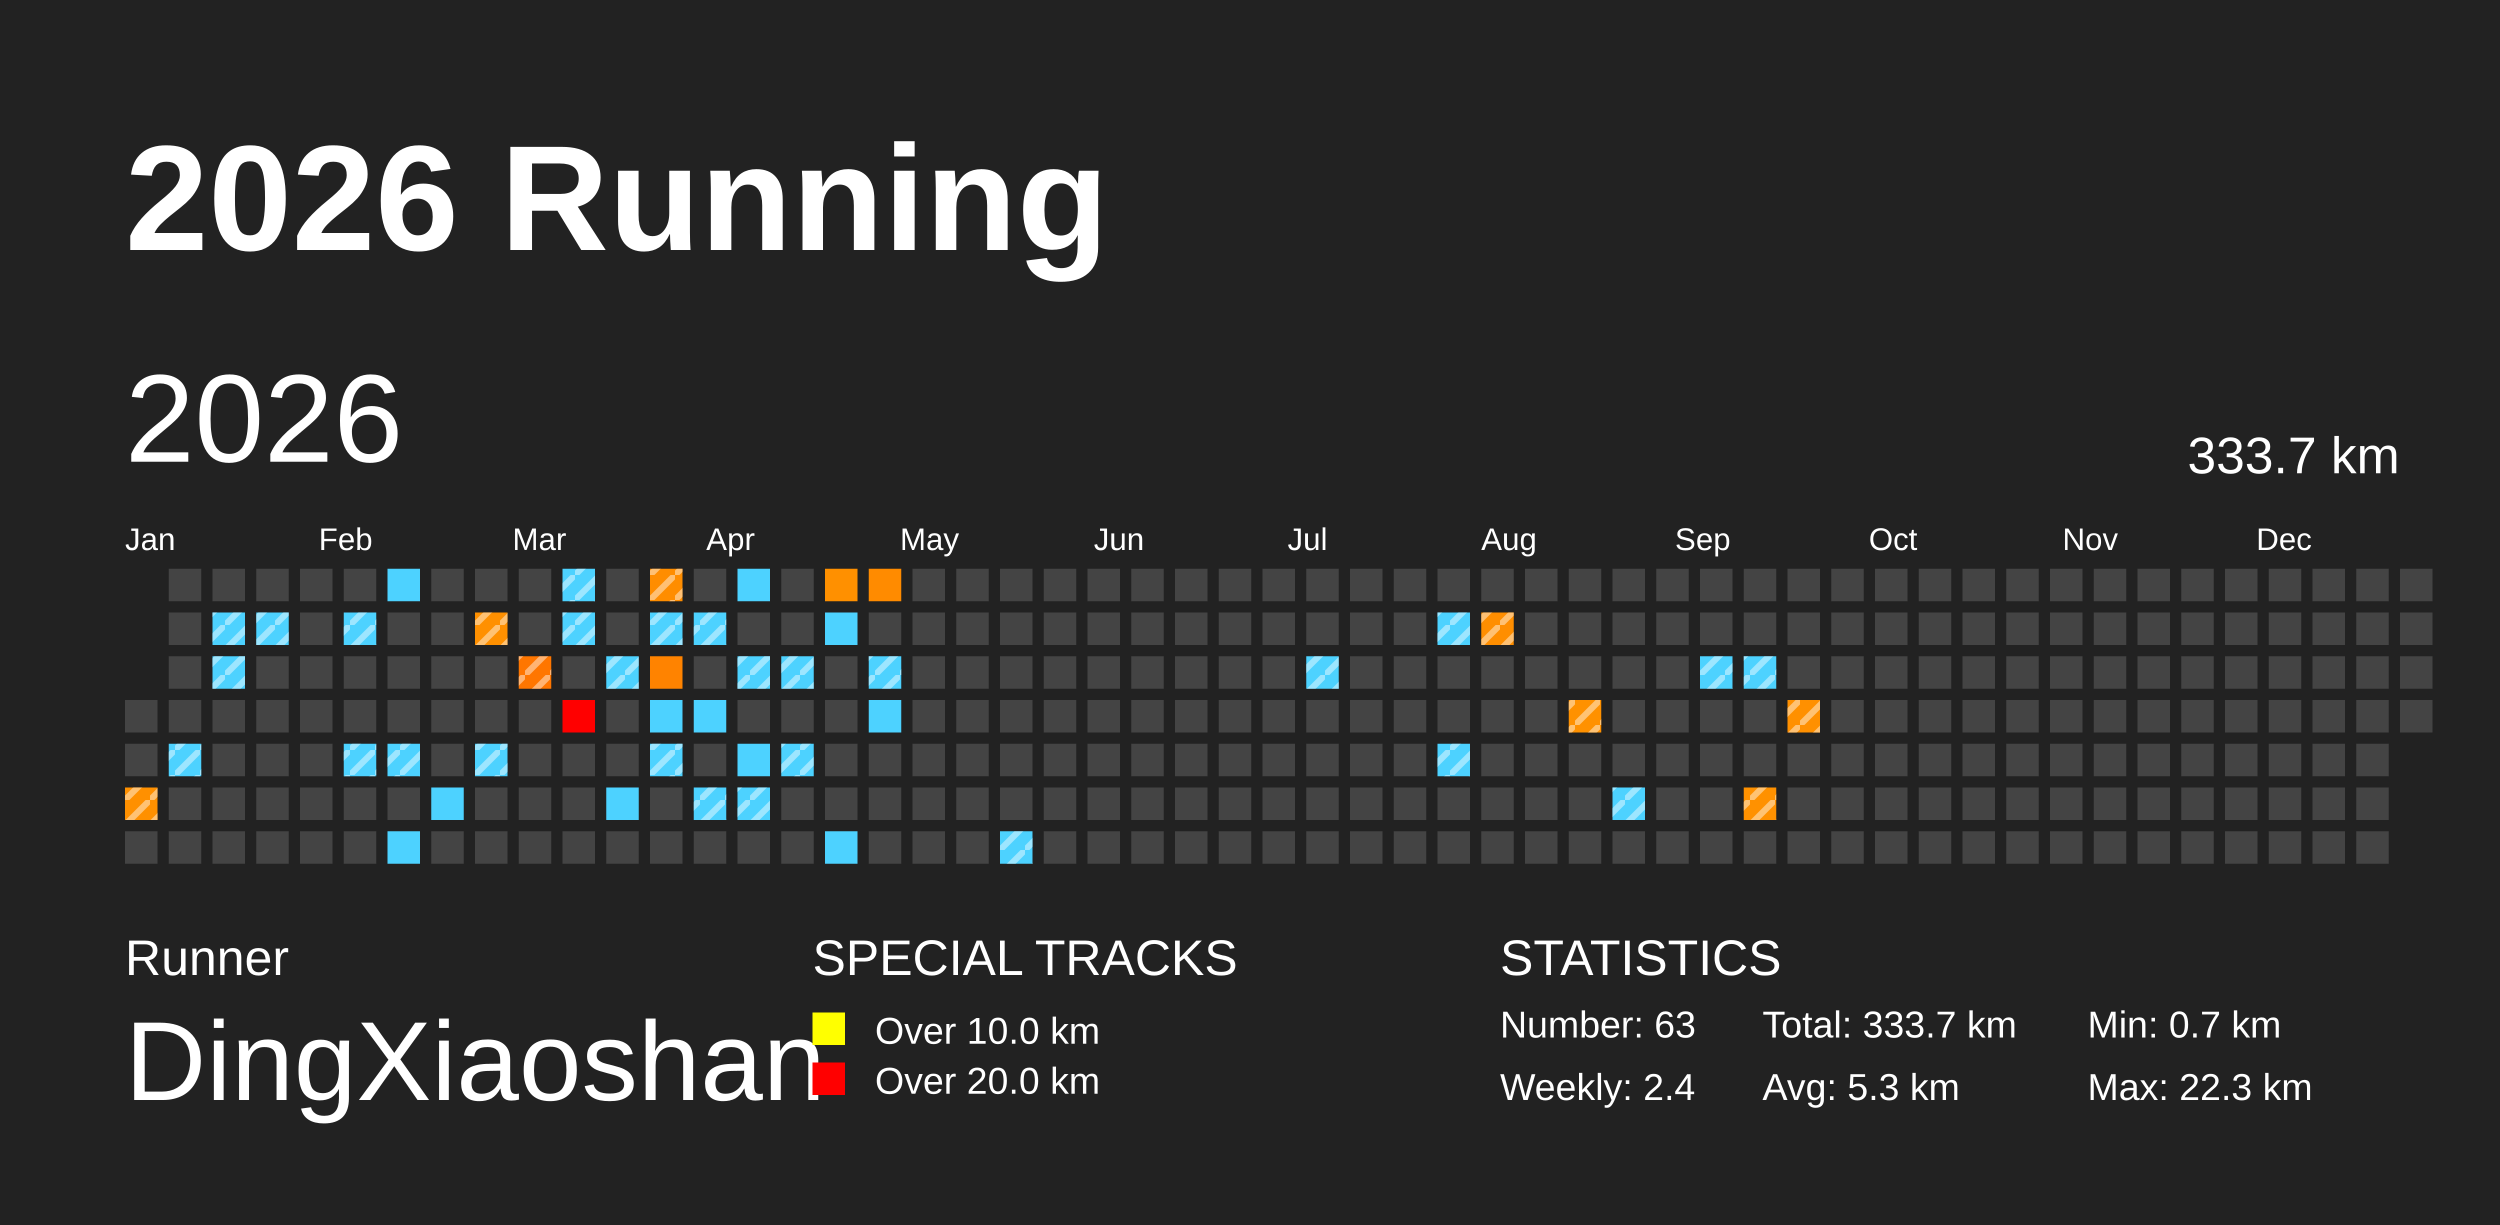
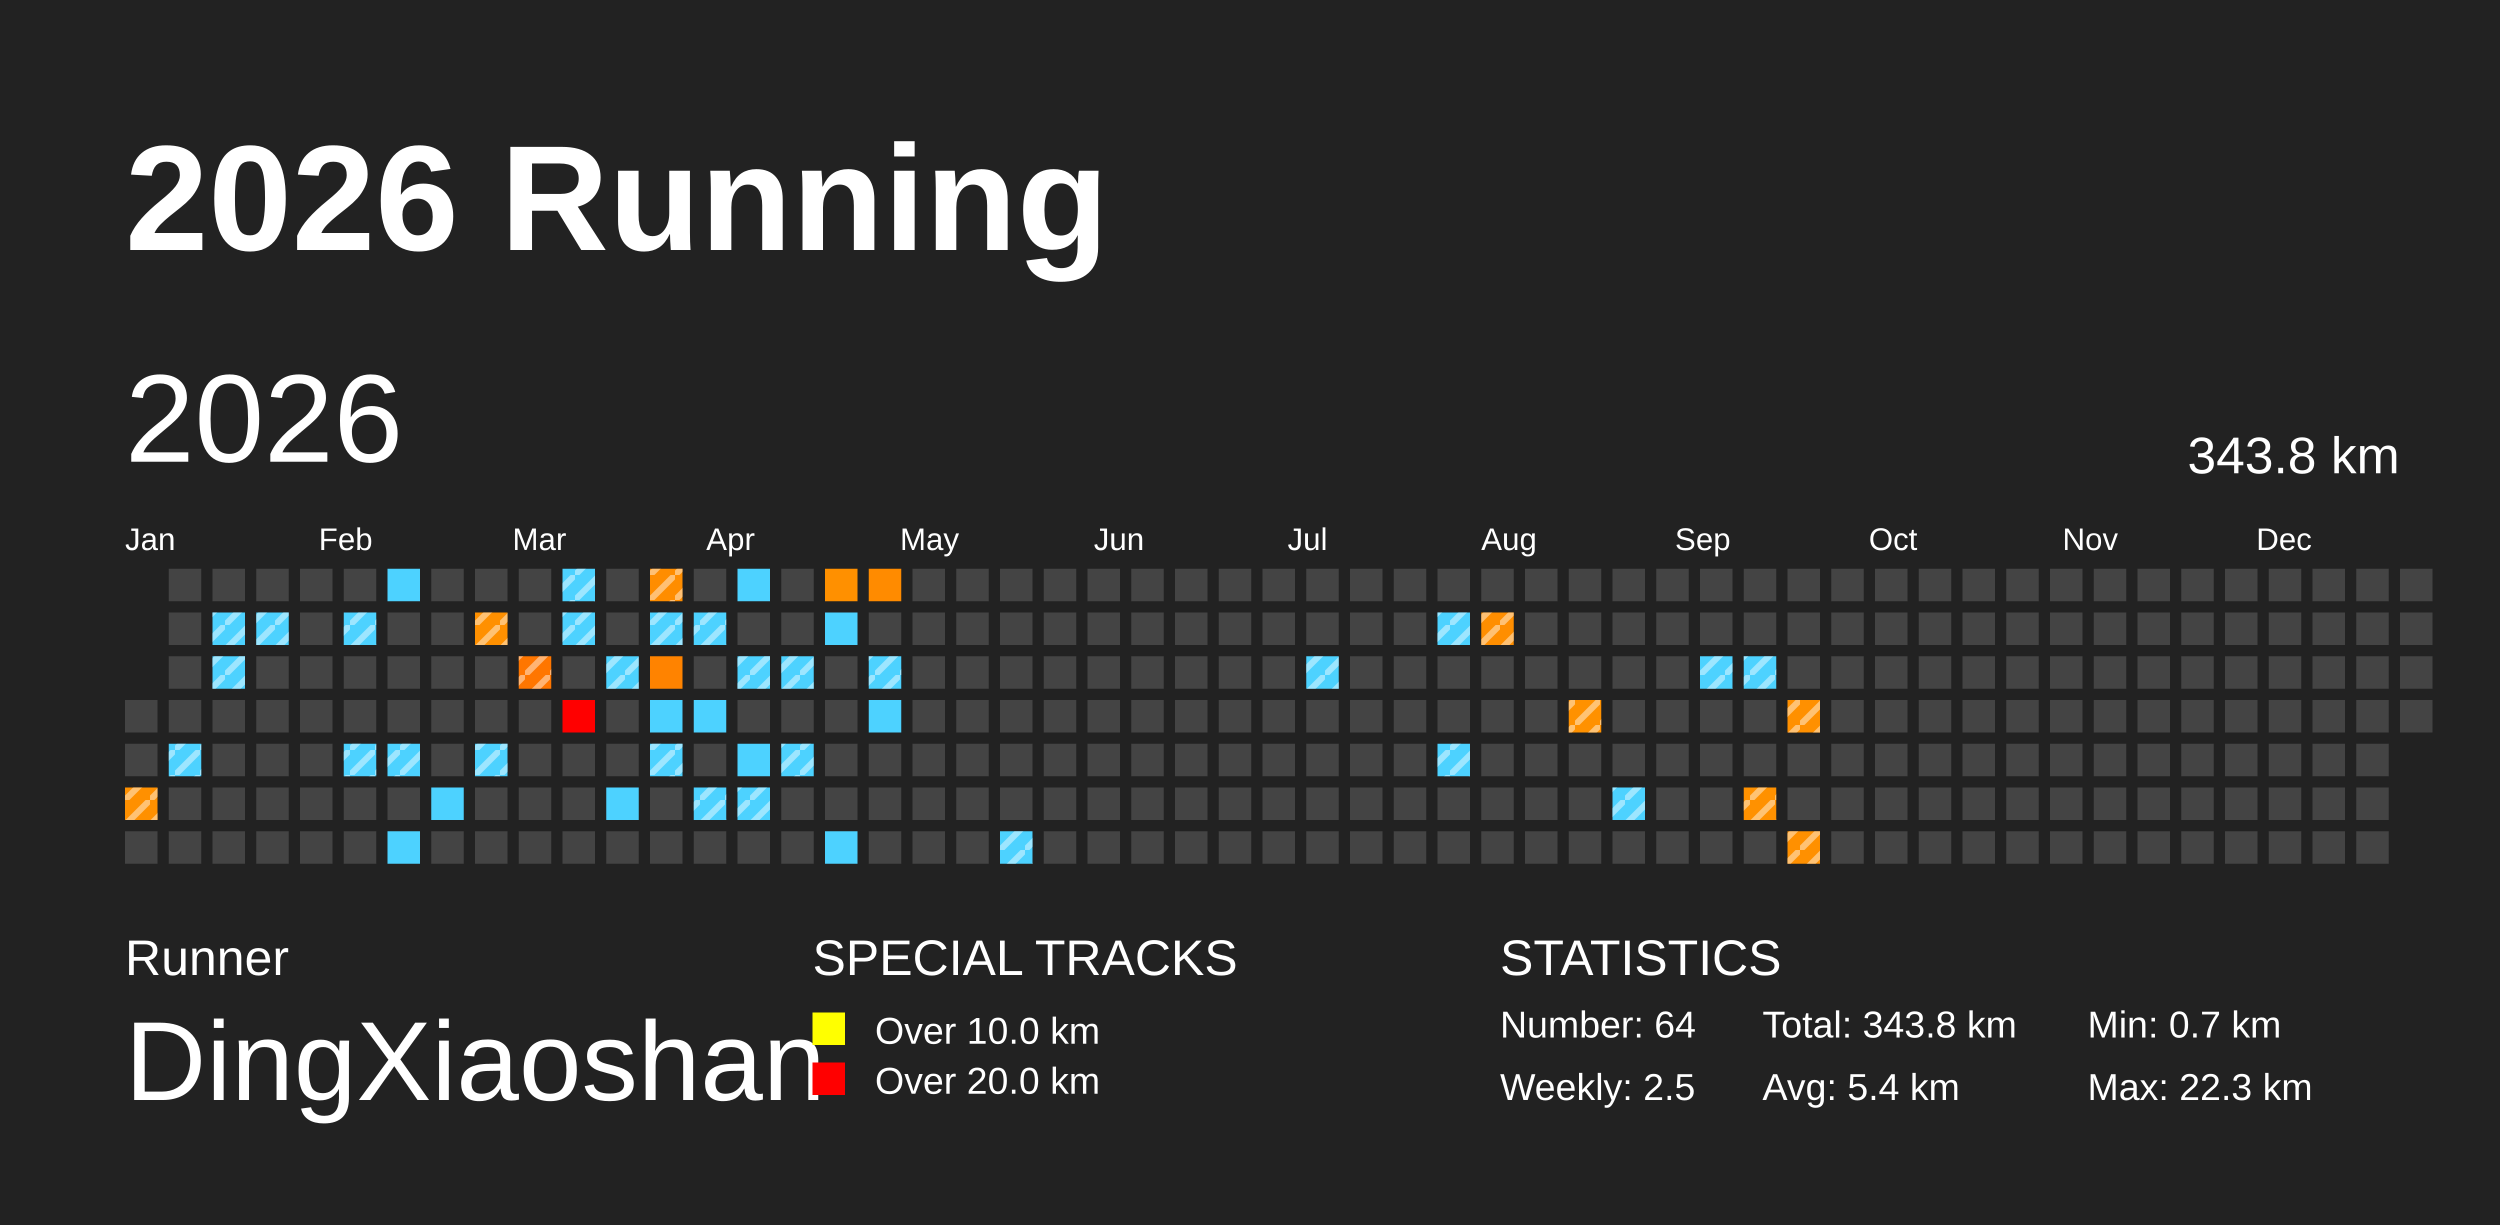
<svg xmlns="http://www.w3.org/2000/svg" baseProfile="full" height="98mm" version="1.1" viewBox="0,0,200,98" width="200mm">
  <defs>
    <pattern height="2" id="indoor-stripe" patternUnits="userSpaceOnUse" width="2">
      <line stroke="white" stroke-opacity="0.45" stroke-width="0.5" x1="0" x2="2" y1="2" y2="0" />
    </pattern>
  </defs>
  <rect fill="#222222" height="98" width="200" x="0" y="0" />
  <text fill="#FFFFFF" style="font-size:12px; font-family:Arial; font-weight:bold;" x="10" y="20">2026 Running</text>
  <text fill="#FFFFFF" style="font-size:4px; font-family:Arial" x="10" y="78">Runner</text>
  <text fill="#FFFFFF" style="font-size:9px; font-family:Arial" x="10" y="88">DingXiaoshan</text>
  <text fill="#FFFFFF" style="font-size:4px; font-family:Arial" x="65" y="78">SPECIAL TRACKS</text>
  <rect fill="yellow" height="2.6" width="2.6" x="65" y="81" />
  <text fill="#FFFFFF" style="font-size:3px; font-family:Arial" x="70" y="83.5">Over 10.0 km</text>
  <rect fill="red" height="2.6" width="2.6" x="65" y="85" />
  <text fill="#FFFFFF" style="font-size:3px; font-family:Arial" x="70" y="87.5">Over 20.0 km</text>
  <text fill="#FFFFFF" style="font-size:4px; font-family:Arial" x="120" y="78">STATISTICS</text>
-   <text fill="#FFFFFF" style="font-size:3px; font-family:Arial" x="120" y="83">Number: 63</text>
-   <text fill="#FFFFFF" style="font-size:3px; font-family:Arial" x="120" y="88">Weekly: 2.4</text>
-   <text fill="#FFFFFF" style="font-size:3px; font-family:Arial" x="141" y="83">Total: 333.7 km</text>
-   <text fill="#FFFFFF" style="font-size:3px; font-family:Arial" x="141" y="88">Avg: 5.3 km</text>
+   <text fill="#FFFFFF" style="font-size:3px; font-family:Arial" x="120" y="83">Number: 64</text>
+   <text fill="#FFFFFF" style="font-size:3px; font-family:Arial" x="120" y="88">Weekly: 2.5</text>
+   <text fill="#FFFFFF" style="font-size:3px; font-family:Arial" x="141" y="83">Total: 343.8 km</text>
+   <text fill="#FFFFFF" style="font-size:3px; font-family:Arial" x="141" y="88">Avg: 5.4 km</text>
  <text fill="#FFFFFF" style="font-size:3px; font-family:Arial" x="167" y="83">Min: 0.7 km</text>
  <text fill="#FFFFFF" style="font-size:3px; font-family:Arial" x="167" y="88">Max: 22.3 km</text>
  <text dominant-baseline="hanging" fill="#FFFFFF" style="font-size:10.0px; font-family:Arial;" x="10" y="30">2026</text>
-   <text dominant-baseline="hanging" fill="#FFFFFF" style="font-size:4.125px; font-family:Arial;" x="175" y="35">333.7 km</text>
+   <text dominant-baseline="hanging" fill="#FFFFFF" style="font-size:4.125px; font-family:Arial;" x="175" y="35">343.8 km</text>
  <text fill="#FFFFFF" style="font-size:2.5px; font-family:Arial" x="10.0" y="44">Jan</text>
  <text fill="#FFFFFF" style="font-size:2.5px; font-family:Arial" x="25.5" y="44">Feb</text>
  <text fill="#FFFFFF" style="font-size:2.5px; font-family:Arial" x="41.0" y="44">Mar</text>
  <text fill="#FFFFFF" style="font-size:2.5px; font-family:Arial" x="56.5" y="44">Apr</text>
  <text fill="#FFFFFF" style="font-size:2.5px; font-family:Arial" x="72.0" y="44">May</text>
  <text fill="#FFFFFF" style="font-size:2.5px; font-family:Arial" x="87.5" y="44">Jun</text>
  <text fill="#FFFFFF" style="font-size:2.5px; font-family:Arial" x="103.0" y="44">Jul</text>
  <text fill="#FFFFFF" style="font-size:2.5px; font-family:Arial" x="118.5" y="44">Aug</text>
  <text fill="#FFFFFF" style="font-size:2.5px; font-family:Arial" x="134.0" y="44">Sep</text>
  <text fill="#FFFFFF" style="font-size:2.5px; font-family:Arial" x="149.5" y="44">Oct</text>
  <text fill="#FFFFFF" style="font-size:2.5px; font-family:Arial" x="165.0" y="44">Nov</text>
  <text fill="#FFFFFF" style="font-size:2.5px; font-family:Arial" x="180.5" y="44">Dec</text>
  <rect fill="#444444" height="2.6" width="2.6" x="10.0" y="56.0" />
  <rect fill="#444444" height="2.6" width="2.6" x="10.0" y="59.5" />
  <rect fill="#ff9000" height="2.6" width="2.6" x="10.0" y="63.0" />
  <rect fill="url(#indoor-stripe)" height="2.6" style="pointer-events: none;" width="2.6" x="10.0" y="63.0" />
  <rect fill="#444444" height="2.6" width="2.6" x="10.0" y="66.5" />
  <rect fill="#444444" height="2.6" width="2.6" x="13.5" y="45.5" />
  <rect fill="#444444" height="2.6" width="2.6" x="13.5" y="49.0" />
  <rect fill="#444444" height="2.6" width="2.6" x="13.5" y="52.5" />
  <rect fill="#444444" height="2.6" width="2.6" x="13.5" y="56.0" />
  <rect fill="#4dd2ff" height="2.6" width="2.6" x="13.5" y="59.5" />
  <rect fill="url(#indoor-stripe)" height="2.6" style="pointer-events: none;" width="2.6" x="13.5" y="59.5" />
  <rect fill="#444444" height="2.6" width="2.6" x="13.5" y="63.0" />
  <rect fill="#444444" height="2.6" width="2.6" x="13.5" y="66.5" />
  <rect fill="#444444" height="2.6" width="2.6" x="17.0" y="45.5" />
  <rect fill="#4dd2ff" height="2.6" width="2.6" x="17.0" y="49.0" />
  <rect fill="url(#indoor-stripe)" height="2.6" style="pointer-events: none;" width="2.6" x="17.0" y="49.0" />
  <rect fill="#4dd2ff" height="2.6" width="2.6" x="17.0" y="52.5" />
  <rect fill="url(#indoor-stripe)" height="2.6" style="pointer-events: none;" width="2.6" x="17.0" y="52.5" />
  <rect fill="#444444" height="2.6" width="2.6" x="17.0" y="56.0" />
  <rect fill="#444444" height="2.6" width="2.6" x="17.0" y="59.5" />
  <rect fill="#444444" height="2.6" width="2.6" x="17.0" y="63.0" />
  <rect fill="#444444" height="2.6" width="2.6" x="17.0" y="66.5" />
  <rect fill="#444444" height="2.6" width="2.6" x="20.5" y="45.5" />
  <rect fill="#4dd2ff" height="2.6" width="2.6" x="20.5" y="49.0" />
  <rect fill="url(#indoor-stripe)" height="2.6" style="pointer-events: none;" width="2.6" x="20.5" y="49.0" />
  <rect fill="#444444" height="2.6" width="2.6" x="20.5" y="52.5" />
  <rect fill="#444444" height="2.6" width="2.6" x="20.5" y="56.0" />
  <rect fill="#444444" height="2.6" width="2.6" x="20.5" y="59.5" />
  <rect fill="#444444" height="2.6" width="2.6" x="20.5" y="63.0" />
  <rect fill="#444444" height="2.6" width="2.6" x="20.5" y="66.5" />
  <rect fill="#444444" height="2.6" width="2.6" x="24.0" y="45.5" />
  <rect fill="#444444" height="2.6" width="2.6" x="24.0" y="49.0" />
  <rect fill="#444444" height="2.6" width="2.6" x="24.0" y="52.5" />
  <rect fill="#444444" height="2.6" width="2.6" x="24.0" y="56.0" />
  <rect fill="#444444" height="2.6" width="2.6" x="24.0" y="59.5" />
  <rect fill="#444444" height="2.6" width="2.6" x="24.0" y="63.0" />
  <rect fill="#444444" height="2.6" width="2.6" x="24.0" y="66.5" />
  <rect fill="#444444" height="2.6" width="2.6" x="27.5" y="45.5" />
  <rect fill="#4dd2ff" height="2.6" width="2.6" x="27.5" y="49.0" />
  <rect fill="url(#indoor-stripe)" height="2.6" style="pointer-events: none;" width="2.6" x="27.5" y="49.0" />
  <rect fill="#444444" height="2.6" width="2.6" x="27.5" y="52.5" />
  <rect fill="#444444" height="2.6" width="2.6" x="27.5" y="56.0" />
  <rect fill="#4dd2ff" height="2.6" width="2.6" x="27.5" y="59.5" />
  <rect fill="url(#indoor-stripe)" height="2.6" style="pointer-events: none;" width="2.6" x="27.5" y="59.5" />
  <rect fill="#444444" height="2.6" width="2.6" x="27.5" y="63.0" />
  <rect fill="#444444" height="2.6" width="2.6" x="27.5" y="66.5" />
  <rect fill="#4dd2ff" height="2.6" width="2.6" x="31.0" y="45.5" />
  <rect fill="#444444" height="2.6" width="2.6" x="31.0" y="49.0" />
  <rect fill="#444444" height="2.6" width="2.6" x="31.0" y="52.5" />
  <rect fill="#444444" height="2.6" width="2.6" x="31.0" y="56.0" />
  <rect fill="#4dd2ff" height="2.6" width="2.6" x="31.0" y="59.5" />
  <rect fill="url(#indoor-stripe)" height="2.6" style="pointer-events: none;" width="2.6" x="31.0" y="59.5" />
  <rect fill="#444444" height="2.6" width="2.6" x="31.0" y="63.0" />
  <rect fill="#4dd2ff" height="2.6" width="2.6" x="31.0" y="66.5" />
  <rect fill="#444444" height="2.6" width="2.6" x="34.5" y="45.5" />
  <rect fill="#444444" height="2.6" width="2.6" x="34.5" y="49.0" />
  <rect fill="#444444" height="2.6" width="2.6" x="34.5" y="52.5" />
  <rect fill="#444444" height="2.6" width="2.6" x="34.5" y="56.0" />
  <rect fill="#444444" height="2.6" width="2.6" x="34.5" y="59.5" />
  <rect fill="#4dd2ff" height="2.6" width="2.6" x="34.5" y="63.0" />
  <rect fill="#444444" height="2.6" width="2.6" x="34.5" y="66.5" />
  <rect fill="#444444" height="2.6" width="2.6" x="38.0" y="45.5" />
  <rect fill="#ff9000" height="2.6" width="2.6" x="38.0" y="49.0" />
  <rect fill="url(#indoor-stripe)" height="2.6" style="pointer-events: none;" width="2.6" x="38.0" y="49.0" />
  <rect fill="#444444" height="2.6" width="2.6" x="38.0" y="52.5" />
  <rect fill="#444444" height="2.6" width="2.6" x="38.0" y="56.0" />
  <rect fill="#4dd2ff" height="2.6" width="2.6" x="38.0" y="59.5" />
  <rect fill="url(#indoor-stripe)" height="2.6" style="pointer-events: none;" width="2.6" x="38.0" y="59.5" />
  <rect fill="#444444" height="2.6" width="2.6" x="38.0" y="63.0" />
  <rect fill="#444444" height="2.6" width="2.6" x="38.0" y="66.5" />
  <rect fill="#444444" height="2.6" width="2.6" x="41.5" y="45.5" />
  <rect fill="#444444" height="2.6" width="2.6" x="41.5" y="49.0" />
  <rect fill="#ff7600" height="2.6" width="2.6" x="41.5" y="52.5" />
  <rect fill="url(#indoor-stripe)" height="2.6" style="pointer-events: none;" width="2.6" x="41.5" y="52.5" />
  <rect fill="#444444" height="2.6" width="2.6" x="41.5" y="56.0" />
  <rect fill="#444444" height="2.6" width="2.6" x="41.5" y="59.5" />
  <rect fill="#444444" height="2.6" width="2.6" x="41.5" y="63.0" />
  <rect fill="#444444" height="2.6" width="2.6" x="41.5" y="66.5" />
  <rect fill="#4dd2ff" height="2.6" width="2.6" x="45.0" y="45.5" />
  <rect fill="url(#indoor-stripe)" height="2.6" style="pointer-events: none;" width="2.6" x="45.0" y="45.5" />
  <rect fill="#4dd2ff" height="2.6" width="2.6" x="45.0" y="49.0" />
  <rect fill="url(#indoor-stripe)" height="2.6" style="pointer-events: none;" width="2.6" x="45.0" y="49.0" />
  <rect fill="#444444" height="2.6" width="2.6" x="45.0" y="52.5" />
  <rect fill="red" height="2.6" width="2.6" x="45.0" y="56.0" />
  <rect fill="#444444" height="2.6" width="2.6" x="45.0" y="59.5" />
  <rect fill="#444444" height="2.6" width="2.6" x="45.0" y="63.0" />
  <rect fill="#444444" height="2.6" width="2.6" x="45.0" y="66.5" />
  <rect fill="#444444" height="2.6" width="2.6" x="48.5" y="45.5" />
  <rect fill="#444444" height="2.6" width="2.6" x="48.5" y="49.0" />
  <rect fill="#4dd2ff" height="2.6" width="2.6" x="48.5" y="52.5" />
  <rect fill="url(#indoor-stripe)" height="2.6" style="pointer-events: none;" width="2.6" x="48.5" y="52.5" />
  <rect fill="#444444" height="2.6" width="2.6" x="48.5" y="56.0" />
  <rect fill="#444444" height="2.6" width="2.6" x="48.5" y="59.5" />
  <rect fill="#4dd2ff" height="2.6" width="2.6" x="48.5" y="63.0" />
  <rect fill="#444444" height="2.6" width="2.6" x="48.5" y="66.5" />
  <rect fill="#ff8d00" height="2.6" width="2.6" x="52.0" y="45.5" />
  <rect fill="url(#indoor-stripe)" height="2.6" style="pointer-events: none;" width="2.6" x="52.0" y="45.5" />
  <rect fill="#4dd2ff" height="2.6" width="2.6" x="52.0" y="49.0" />
  <rect fill="url(#indoor-stripe)" height="2.6" style="pointer-events: none;" width="2.6" x="52.0" y="49.0" />
  <rect fill="#ff8300" height="2.6" width="2.6" x="52.0" y="52.5" />
  <rect fill="#4dd2ff" height="2.6" width="2.6" x="52.0" y="56.0" />
  <rect fill="#4dd2ff" height="2.6" width="2.6" x="52.0" y="59.5" />
  <rect fill="url(#indoor-stripe)" height="2.6" style="pointer-events: none;" width="2.6" x="52.0" y="59.5" />
  <rect fill="#444444" height="2.6" width="2.6" x="52.0" y="63.0" />
  <rect fill="#444444" height="2.6" width="2.6" x="52.0" y="66.5" />
  <rect fill="#444444" height="2.6" width="2.6" x="55.5" y="45.5" />
  <rect fill="#4dd2ff" height="2.6" width="2.6" x="55.5" y="49.0" />
  <rect fill="url(#indoor-stripe)" height="2.6" style="pointer-events: none;" width="2.6" x="55.5" y="49.0" />
  <rect fill="#444444" height="2.6" width="2.6" x="55.5" y="52.5" />
  <rect fill="#4dd2ff" height="2.6" width="2.6" x="55.5" y="56.0" />
  <rect fill="#444444" height="2.6" width="2.6" x="55.5" y="59.5" />
  <rect fill="#4dd2ff" height="2.6" width="2.6" x="55.5" y="63.0" />
  <rect fill="url(#indoor-stripe)" height="2.6" style="pointer-events: none;" width="2.6" x="55.5" y="63.0" />
  <rect fill="#444444" height="2.6" width="2.6" x="55.5" y="66.5" />
  <rect fill="#4dd2ff" height="2.6" width="2.6" x="59.0" y="45.5" />
  <rect fill="#444444" height="2.6" width="2.6" x="59.0" y="49.0" />
  <rect fill="#4dd2ff" height="2.6" width="2.6" x="59.0" y="52.5" />
  <rect fill="url(#indoor-stripe)" height="2.6" style="pointer-events: none;" width="2.6" x="59.0" y="52.5" />
  <rect fill="#444444" height="2.6" width="2.6" x="59.0" y="56.0" />
  <rect fill="#4dd2ff" height="2.6" width="2.6" x="59.0" y="59.5" />
  <rect fill="#4dd2ff" height="2.6" width="2.6" x="59.0" y="63.0" />
  <rect fill="url(#indoor-stripe)" height="2.6" style="pointer-events: none;" width="2.6" x="59.0" y="63.0" />
  <rect fill="#444444" height="2.6" width="2.6" x="59.0" y="66.5" />
  <rect fill="#444444" height="2.6" width="2.6" x="62.5" y="45.5" />
  <rect fill="#444444" height="2.6" width="2.6" x="62.5" y="49.0" />
  <rect fill="#4dd2ff" height="2.6" width="2.6" x="62.5" y="52.5" />
  <rect fill="url(#indoor-stripe)" height="2.6" style="pointer-events: none;" width="2.6" x="62.5" y="52.5" />
  <rect fill="#444444" height="2.6" width="2.6" x="62.5" y="56.0" />
  <rect fill="#4dd2ff" height="2.6" width="2.6" x="62.5" y="59.5" />
  <rect fill="url(#indoor-stripe)" height="2.6" style="pointer-events: none;" width="2.6" x="62.5" y="59.5" />
  <rect fill="#444444" height="2.6" width="2.6" x="62.5" y="63.0" />
  <rect fill="#444444" height="2.6" width="2.6" x="62.5" y="66.5" />
  <rect fill="#ff9000" height="2.6" width="2.6" x="66.0" y="45.5" />
  <rect fill="#4dd2ff" height="2.6" width="2.6" x="66.0" y="49.0" />
  <rect fill="#444444" height="2.6" width="2.6" x="66.0" y="52.5" />
  <rect fill="#444444" height="2.6" width="2.6" x="66.0" y="56.0" />
  <rect fill="#444444" height="2.6" width="2.6" x="66.0" y="59.5" />
  <rect fill="#444444" height="2.6" width="2.6" x="66.0" y="63.0" />
  <rect fill="#4dd2ff" height="2.6" width="2.6" x="66.0" y="66.5" />
  <rect fill="#ff8b00" height="2.6" width="2.6" x="69.5" y="45.5" />
  <rect fill="#444444" height="2.6" width="2.6" x="69.5" y="49.0" />
  <rect fill="#4dd2ff" height="2.6" width="2.6" x="69.5" y="52.5" />
  <rect fill="url(#indoor-stripe)" height="2.6" style="pointer-events: none;" width="2.6" x="69.5" y="52.5" />
  <rect fill="#4dd2ff" height="2.6" width="2.6" x="69.5" y="56.0" />
  <rect fill="#444444" height="2.6" width="2.6" x="69.5" y="59.5" />
  <rect fill="#444444" height="2.6" width="2.6" x="69.5" y="63.0" />
  <rect fill="#444444" height="2.6" width="2.6" x="69.5" y="66.5" />
  <rect fill="#444444" height="2.6" width="2.6" x="73.0" y="45.5" />
  <rect fill="#444444" height="2.6" width="2.6" x="73.0" y="49.0" />
  <rect fill="#444444" height="2.6" width="2.6" x="73.0" y="52.5" />
  <rect fill="#444444" height="2.6" width="2.6" x="73.0" y="56.0" />
  <rect fill="#444444" height="2.6" width="2.6" x="73.0" y="59.5" />
  <rect fill="#444444" height="2.6" width="2.6" x="73.0" y="63.0" />
  <rect fill="#444444" height="2.6" width="2.6" x="73.0" y="66.5" />
  <rect fill="#444444" height="2.6" width="2.6" x="76.5" y="45.5" />
  <rect fill="#444444" height="2.6" width="2.6" x="76.5" y="49.0" />
  <rect fill="#444444" height="2.6" width="2.6" x="76.5" y="52.5" />
  <rect fill="#444444" height="2.6" width="2.6" x="76.5" y="56.0" />
  <rect fill="#444444" height="2.6" width="2.6" x="76.5" y="59.5" />
  <rect fill="#444444" height="2.6" width="2.6" x="76.5" y="63.0" />
  <rect fill="#444444" height="2.6" width="2.6" x="76.5" y="66.5" />
  <rect fill="#444444" height="2.6" width="2.6" x="80.0" y="45.5" />
  <rect fill="#444444" height="2.6" width="2.6" x="80.0" y="49.0" />
  <rect fill="#444444" height="2.6" width="2.6" x="80.0" y="52.5" />
  <rect fill="#444444" height="2.6" width="2.6" x="80.0" y="56.0" />
  <rect fill="#444444" height="2.6" width="2.6" x="80.0" y="59.5" />
  <rect fill="#444444" height="2.6" width="2.6" x="80.0" y="63.0" />
  <rect fill="#4dd2ff" height="2.6" width="2.6" x="80.0" y="66.5" />
  <rect fill="url(#indoor-stripe)" height="2.6" style="pointer-events: none;" width="2.6" x="80.0" y="66.5" />
  <rect fill="#444444" height="2.6" width="2.6" x="83.5" y="45.5" />
  <rect fill="#444444" height="2.6" width="2.6" x="83.5" y="49.0" />
  <rect fill="#444444" height="2.6" width="2.6" x="83.5" y="52.5" />
  <rect fill="#444444" height="2.6" width="2.6" x="83.5" y="56.0" />
  <rect fill="#444444" height="2.6" width="2.6" x="83.5" y="59.5" />
  <rect fill="#444444" height="2.6" width="2.6" x="83.5" y="63.0" />
  <rect fill="#444444" height="2.6" width="2.6" x="83.5" y="66.5" />
  <rect fill="#444444" height="2.6" width="2.6" x="87.0" y="45.5" />
  <rect fill="#444444" height="2.6" width="2.6" x="87.0" y="49.0" />
  <rect fill="#444444" height="2.6" width="2.6" x="87.0" y="52.5" />
  <rect fill="#444444" height="2.6" width="2.6" x="87.0" y="56.0" />
  <rect fill="#444444" height="2.6" width="2.6" x="87.0" y="59.5" />
  <rect fill="#444444" height="2.6" width="2.6" x="87.0" y="63.0" />
  <rect fill="#444444" height="2.6" width="2.6" x="87.0" y="66.5" />
  <rect fill="#444444" height="2.6" width="2.6" x="90.5" y="45.5" />
  <rect fill="#444444" height="2.6" width="2.6" x="90.5" y="49.0" />
  <rect fill="#444444" height="2.6" width="2.6" x="90.5" y="52.5" />
  <rect fill="#444444" height="2.6" width="2.6" x="90.5" y="56.0" />
  <rect fill="#444444" height="2.6" width="2.6" x="90.5" y="59.5" />
  <rect fill="#444444" height="2.6" width="2.6" x="90.5" y="63.0" />
  <rect fill="#444444" height="2.6" width="2.6" x="90.5" y="66.5" />
  <rect fill="#444444" height="2.6" width="2.6" x="94.0" y="45.5" />
  <rect fill="#444444" height="2.6" width="2.6" x="94.0" y="49.0" />
  <rect fill="#444444" height="2.6" width="2.6" x="94.0" y="52.5" />
  <rect fill="#444444" height="2.6" width="2.6" x="94.0" y="56.0" />
  <rect fill="#444444" height="2.6" width="2.6" x="94.0" y="59.5" />
  <rect fill="#444444" height="2.6" width="2.6" x="94.0" y="63.0" />
  <rect fill="#444444" height="2.6" width="2.6" x="94.0" y="66.5" />
  <rect fill="#444444" height="2.6" width="2.6" x="97.5" y="45.5" />
  <rect fill="#444444" height="2.6" width="2.6" x="97.5" y="49.0" />
  <rect fill="#444444" height="2.6" width="2.6" x="97.5" y="52.5" />
  <rect fill="#444444" height="2.6" width="2.6" x="97.5" y="56.0" />
  <rect fill="#444444" height="2.6" width="2.6" x="97.5" y="59.5" />
  <rect fill="#444444" height="2.6" width="2.6" x="97.5" y="63.0" />
  <rect fill="#444444" height="2.6" width="2.6" x="97.5" y="66.5" />
  <rect fill="#444444" height="2.6" width="2.6" x="101.0" y="45.5" />
  <rect fill="#444444" height="2.6" width="2.6" x="101.0" y="49.0" />
  <rect fill="#444444" height="2.6" width="2.6" x="101.0" y="52.5" />
  <rect fill="#444444" height="2.6" width="2.6" x="101.0" y="56.0" />
  <rect fill="#444444" height="2.6" width="2.6" x="101.0" y="59.5" />
  <rect fill="#444444" height="2.6" width="2.6" x="101.0" y="63.0" />
  <rect fill="#444444" height="2.6" width="2.6" x="101.0" y="66.5" />
  <rect fill="#444444" height="2.6" width="2.6" x="104.5" y="45.5" />
  <rect fill="#444444" height="2.6" width="2.6" x="104.5" y="49.0" />
  <rect fill="#4dd2ff" height="2.6" width="2.6" x="104.5" y="52.5" />
  <rect fill="url(#indoor-stripe)" height="2.6" style="pointer-events: none;" width="2.6" x="104.5" y="52.5" />
  <rect fill="#444444" height="2.6" width="2.6" x="104.5" y="56.0" />
  <rect fill="#444444" height="2.6" width="2.6" x="104.5" y="59.5" />
  <rect fill="#444444" height="2.6" width="2.6" x="104.5" y="63.0" />
  <rect fill="#444444" height="2.6" width="2.6" x="104.5" y="66.5" />
  <rect fill="#444444" height="2.6" width="2.6" x="108.0" y="45.5" />
  <rect fill="#444444" height="2.6" width="2.6" x="108.0" y="49.0" />
  <rect fill="#444444" height="2.6" width="2.6" x="108.0" y="52.5" />
  <rect fill="#444444" height="2.6" width="2.6" x="108.0" y="56.0" />
  <rect fill="#444444" height="2.6" width="2.6" x="108.0" y="59.5" />
  <rect fill="#444444" height="2.6" width="2.6" x="108.0" y="63.0" />
  <rect fill="#444444" height="2.6" width="2.6" x="108.0" y="66.5" />
  <rect fill="#444444" height="2.6" width="2.6" x="111.5" y="45.5" />
  <rect fill="#444444" height="2.6" width="2.6" x="111.5" y="49.0" />
  <rect fill="#444444" height="2.6" width="2.6" x="111.5" y="52.5" />
  <rect fill="#444444" height="2.6" width="2.6" x="111.5" y="56.0" />
  <rect fill="#444444" height="2.6" width="2.6" x="111.5" y="59.5" />
  <rect fill="#444444" height="2.6" width="2.6" x="111.5" y="63.0" />
  <rect fill="#444444" height="2.6" width="2.6" x="111.5" y="66.5" />
  <rect fill="#444444" height="2.6" width="2.6" x="115.0" y="45.5" />
  <rect fill="#4dd2ff" height="2.6" width="2.6" x="115.0" y="49.0" />
  <rect fill="url(#indoor-stripe)" height="2.6" style="pointer-events: none;" width="2.6" x="115.0" y="49.0" />
  <rect fill="#444444" height="2.6" width="2.6" x="115.0" y="52.5" />
  <rect fill="#444444" height="2.6" width="2.6" x="115.0" y="56.0" />
  <rect fill="#4dd2ff" height="2.6" width="2.6" x="115.0" y="59.5" />
  <rect fill="url(#indoor-stripe)" height="2.6" style="pointer-events: none;" width="2.6" x="115.0" y="59.5" />
  <rect fill="#444444" height="2.6" width="2.6" x="115.0" y="63.0" />
  <rect fill="#444444" height="2.6" width="2.6" x="115.0" y="66.5" />
  <rect fill="#444444" height="2.6" width="2.6" x="118.5" y="45.5" />
  <rect fill="#ff8e00" height="2.6" width="2.6" x="118.5" y="49.0" />
  <rect fill="url(#indoor-stripe)" height="2.6" style="pointer-events: none;" width="2.6" x="118.5" y="49.0" />
  <rect fill="#444444" height="2.6" width="2.6" x="118.5" y="52.5" />
  <rect fill="#444444" height="2.6" width="2.6" x="118.5" y="56.0" />
  <rect fill="#444444" height="2.6" width="2.6" x="118.5" y="59.5" />
  <rect fill="#444444" height="2.6" width="2.6" x="118.5" y="63.0" />
  <rect fill="#444444" height="2.6" width="2.6" x="118.5" y="66.5" />
  <rect fill="#444444" height="2.6" width="2.6" x="122.0" y="45.5" />
  <rect fill="#444444" height="2.6" width="2.6" x="122.0" y="49.0" />
  <rect fill="#444444" height="2.6" width="2.6" x="122.0" y="52.5" />
  <rect fill="#444444" height="2.6" width="2.6" x="122.0" y="56.0" />
  <rect fill="#444444" height="2.6" width="2.6" x="122.0" y="59.5" />
  <rect fill="#444444" height="2.6" width="2.6" x="122.0" y="63.0" />
  <rect fill="#444444" height="2.6" width="2.6" x="122.0" y="66.5" />
  <rect fill="#444444" height="2.6" width="2.6" x="125.5" y="45.5" />
  <rect fill="#444444" height="2.6" width="2.6" x="125.5" y="49.0" />
  <rect fill="#444444" height="2.6" width="2.6" x="125.5" y="52.5" />
  <rect fill="#ff9100" height="2.6" width="2.6" x="125.5" y="56.0" />
  <rect fill="url(#indoor-stripe)" height="2.6" style="pointer-events: none;" width="2.6" x="125.5" y="56.0" />
  <rect fill="#444444" height="2.6" width="2.6" x="125.5" y="59.5" />
  <rect fill="#444444" height="2.6" width="2.6" x="125.5" y="63.0" />
  <rect fill="#444444" height="2.6" width="2.6" x="125.5" y="66.5" />
  <rect fill="#444444" height="2.6" width="2.6" x="129.0" y="45.5" />
  <rect fill="#444444" height="2.6" width="2.6" x="129.0" y="49.0" />
  <rect fill="#444444" height="2.6" width="2.6" x="129.0" y="52.5" />
  <rect fill="#444444" height="2.6" width="2.6" x="129.0" y="56.0" />
  <rect fill="#444444" height="2.6" width="2.6" x="129.0" y="59.5" />
  <rect fill="#4dd2ff" height="2.6" width="2.6" x="129.0" y="63.0" />
  <rect fill="url(#indoor-stripe)" height="2.6" style="pointer-events: none;" width="2.6" x="129.0" y="63.0" />
  <rect fill="#444444" height="2.6" width="2.6" x="129.0" y="66.5" />
  <rect fill="#444444" height="2.6" width="2.6" x="132.5" y="45.5" />
  <rect fill="#444444" height="2.6" width="2.6" x="132.5" y="49.0" />
  <rect fill="#444444" height="2.6" width="2.6" x="132.5" y="52.5" />
  <rect fill="#444444" height="2.6" width="2.6" x="132.5" y="56.0" />
  <rect fill="#444444" height="2.6" width="2.6" x="132.5" y="59.5" />
  <rect fill="#444444" height="2.6" width="2.6" x="132.5" y="63.0" />
  <rect fill="#444444" height="2.6" width="2.6" x="132.5" y="66.5" />
  <rect fill="#444444" height="2.6" width="2.6" x="136.0" y="45.5" />
  <rect fill="#444444" height="2.6" width="2.6" x="136.0" y="49.0" />
  <rect fill="#4dd2ff" height="2.6" width="2.6" x="136.0" y="52.5" />
  <rect fill="url(#indoor-stripe)" height="2.6" style="pointer-events: none;" width="2.6" x="136.0" y="52.5" />
  <rect fill="#444444" height="2.6" width="2.6" x="136.0" y="56.0" />
  <rect fill="#444444" height="2.6" width="2.6" x="136.0" y="59.5" />
  <rect fill="#444444" height="2.6" width="2.6" x="136.0" y="63.0" />
  <rect fill="#444444" height="2.6" width="2.6" x="136.0" y="66.5" />
  <rect fill="#444444" height="2.6" width="2.6" x="139.5" y="45.5" />
  <rect fill="#444444" height="2.6" width="2.6" x="139.5" y="49.0" />
  <rect fill="#4dd2ff" height="2.6" width="2.6" x="139.5" y="52.5" />
  <rect fill="url(#indoor-stripe)" height="2.6" style="pointer-events: none;" width="2.6" x="139.5" y="52.5" />
  <rect fill="#444444" height="2.6" width="2.6" x="139.5" y="56.0" />
  <rect fill="#444444" height="2.6" width="2.6" x="139.5" y="59.5" />
  <rect fill="#ff9100" height="2.6" width="2.6" x="139.5" y="63.0" />
  <rect fill="url(#indoor-stripe)" height="2.6" style="pointer-events: none;" width="2.6" x="139.5" y="63.0" />
  <rect fill="#444444" height="2.6" width="2.6" x="139.5" y="66.5" />
  <rect fill="#444444" height="2.6" width="2.6" x="143.0" y="45.5" />
  <rect fill="#444444" height="2.6" width="2.6" x="143.0" y="49.0" />
  <rect fill="#444444" height="2.6" width="2.6" x="143.0" y="52.5" />
  <rect fill="#ff9000" height="2.6" width="2.6" x="143.0" y="56.0" />
  <rect fill="url(#indoor-stripe)" height="2.6" style="pointer-events: none;" width="2.6" x="143.0" y="56.0" />
  <rect fill="#444444" height="2.6" width="2.6" x="143.0" y="59.5" />
  <rect fill="#444444" height="2.6" width="2.6" x="143.0" y="63.0" />
-   <rect fill="#444444" height="2.6" width="2.6" x="143.0" y="66.5" />
+   <rect fill="#ff9000" height="2.6" width="2.6" x="143.0" y="66.5" />
+   <rect fill="url(#indoor-stripe)" height="2.6" style="pointer-events: none;" width="2.6" x="143.0" y="66.5" />
  <rect fill="#444444" height="2.6" width="2.6" x="146.5" y="45.5" />
  <rect fill="#444444" height="2.6" width="2.6" x="146.5" y="49.0" />
  <rect fill="#444444" height="2.6" width="2.6" x="146.5" y="52.5" />
  <rect fill="#444444" height="2.6" width="2.6" x="146.5" y="56.0" />
  <rect fill="#444444" height="2.6" width="2.6" x="146.5" y="59.5" />
  <rect fill="#444444" height="2.6" width="2.6" x="146.5" y="63.0" />
  <rect fill="#444444" height="2.6" width="2.6" x="146.5" y="66.5" />
  <rect fill="#444444" height="2.6" width="2.6" x="150.0" y="45.5" />
  <rect fill="#444444" height="2.6" width="2.6" x="150.0" y="49.0" />
  <rect fill="#444444" height="2.6" width="2.6" x="150.0" y="52.5" />
  <rect fill="#444444" height="2.6" width="2.6" x="150.0" y="56.0" />
  <rect fill="#444444" height="2.6" width="2.6" x="150.0" y="59.5" />
  <rect fill="#444444" height="2.6" width="2.6" x="150.0" y="63.0" />
  <rect fill="#444444" height="2.6" width="2.6" x="150.0" y="66.5" />
  <rect fill="#444444" height="2.6" width="2.6" x="153.5" y="45.5" />
  <rect fill="#444444" height="2.6" width="2.6" x="153.5" y="49.0" />
  <rect fill="#444444" height="2.6" width="2.6" x="153.5" y="52.5" />
  <rect fill="#444444" height="2.6" width="2.6" x="153.5" y="56.0" />
  <rect fill="#444444" height="2.6" width="2.6" x="153.5" y="59.5" />
  <rect fill="#444444" height="2.6" width="2.6" x="153.5" y="63.0" />
  <rect fill="#444444" height="2.6" width="2.6" x="153.5" y="66.5" />
  <rect fill="#444444" height="2.6" width="2.6" x="157.0" y="45.5" />
  <rect fill="#444444" height="2.6" width="2.6" x="157.0" y="49.0" />
  <rect fill="#444444" height="2.6" width="2.6" x="157.0" y="52.5" />
  <rect fill="#444444" height="2.6" width="2.6" x="157.0" y="56.0" />
  <rect fill="#444444" height="2.6" width="2.6" x="157.0" y="59.5" />
  <rect fill="#444444" height="2.6" width="2.6" x="157.0" y="63.0" />
  <rect fill="#444444" height="2.6" width="2.6" x="157.0" y="66.5" />
  <rect fill="#444444" height="2.6" width="2.6" x="160.5" y="45.5" />
  <rect fill="#444444" height="2.6" width="2.6" x="160.5" y="49.0" />
  <rect fill="#444444" height="2.6" width="2.6" x="160.5" y="52.5" />
  <rect fill="#444444" height="2.6" width="2.6" x="160.5" y="56.0" />
  <rect fill="#444444" height="2.6" width="2.6" x="160.5" y="59.5" />
  <rect fill="#444444" height="2.6" width="2.6" x="160.5" y="63.0" />
  <rect fill="#444444" height="2.6" width="2.6" x="160.5" y="66.5" />
  <rect fill="#444444" height="2.6" width="2.6" x="164.0" y="45.5" />
  <rect fill="#444444" height="2.6" width="2.6" x="164.0" y="49.0" />
  <rect fill="#444444" height="2.6" width="2.6" x="164.0" y="52.5" />
  <rect fill="#444444" height="2.6" width="2.6" x="164.0" y="56.0" />
  <rect fill="#444444" height="2.6" width="2.6" x="164.0" y="59.5" />
  <rect fill="#444444" height="2.6" width="2.6" x="164.0" y="63.0" />
  <rect fill="#444444" height="2.6" width="2.6" x="164.0" y="66.5" />
  <rect fill="#444444" height="2.6" width="2.6" x="167.5" y="45.5" />
  <rect fill="#444444" height="2.6" width="2.6" x="167.5" y="49.0" />
  <rect fill="#444444" height="2.6" width="2.6" x="167.5" y="52.5" />
  <rect fill="#444444" height="2.6" width="2.6" x="167.5" y="56.0" />
  <rect fill="#444444" height="2.6" width="2.6" x="167.5" y="59.5" />
  <rect fill="#444444" height="2.6" width="2.6" x="167.5" y="63.0" />
  <rect fill="#444444" height="2.6" width="2.6" x="167.5" y="66.5" />
  <rect fill="#444444" height="2.6" width="2.6" x="171.0" y="45.5" />
  <rect fill="#444444" height="2.6" width="2.6" x="171.0" y="49.0" />
  <rect fill="#444444" height="2.6" width="2.6" x="171.0" y="52.5" />
  <rect fill="#444444" height="2.6" width="2.6" x="171.0" y="56.0" />
  <rect fill="#444444" height="2.6" width="2.6" x="171.0" y="59.5" />
  <rect fill="#444444" height="2.6" width="2.6" x="171.0" y="63.0" />
  <rect fill="#444444" height="2.6" width="2.6" x="171.0" y="66.5" />
  <rect fill="#444444" height="2.6" width="2.6" x="174.5" y="45.5" />
  <rect fill="#444444" height="2.6" width="2.6" x="174.5" y="49.0" />
  <rect fill="#444444" height="2.6" width="2.6" x="174.5" y="52.5" />
  <rect fill="#444444" height="2.6" width="2.6" x="174.5" y="56.0" />
  <rect fill="#444444" height="2.6" width="2.6" x="174.5" y="59.5" />
  <rect fill="#444444" height="2.6" width="2.6" x="174.5" y="63.0" />
  <rect fill="#444444" height="2.6" width="2.6" x="174.5" y="66.5" />
  <rect fill="#444444" height="2.6" width="2.6" x="178.0" y="45.5" />
  <rect fill="#444444" height="2.6" width="2.6" x="178.0" y="49.0" />
  <rect fill="#444444" height="2.6" width="2.6" x="178.0" y="52.5" />
  <rect fill="#444444" height="2.6" width="2.6" x="178.0" y="56.0" />
  <rect fill="#444444" height="2.6" width="2.6" x="178.0" y="59.5" />
  <rect fill="#444444" height="2.6" width="2.6" x="178.0" y="63.0" />
  <rect fill="#444444" height="2.6" width="2.6" x="178.0" y="66.5" />
  <rect fill="#444444" height="2.6" width="2.6" x="181.5" y="45.5" />
  <rect fill="#444444" height="2.6" width="2.6" x="181.5" y="49.0" />
  <rect fill="#444444" height="2.6" width="2.6" x="181.5" y="52.5" />
  <rect fill="#444444" height="2.6" width="2.6" x="181.5" y="56.0" />
  <rect fill="#444444" height="2.6" width="2.6" x="181.5" y="59.5" />
  <rect fill="#444444" height="2.6" width="2.6" x="181.5" y="63.0" />
  <rect fill="#444444" height="2.6" width="2.6" x="181.5" y="66.5" />
  <rect fill="#444444" height="2.6" width="2.6" x="185.0" y="45.5" />
  <rect fill="#444444" height="2.6" width="2.6" x="185.0" y="49.0" />
  <rect fill="#444444" height="2.6" width="2.6" x="185.0" y="52.5" />
  <rect fill="#444444" height="2.6" width="2.6" x="185.0" y="56.0" />
  <rect fill="#444444" height="2.6" width="2.6" x="185.0" y="59.5" />
  <rect fill="#444444" height="2.6" width="2.6" x="185.0" y="63.0" />
  <rect fill="#444444" height="2.6" width="2.6" x="185.0" y="66.5" />
  <rect fill="#444444" height="2.6" width="2.6" x="188.5" y="45.5" />
  <rect fill="#444444" height="2.6" width="2.6" x="188.5" y="49.0" />
  <rect fill="#444444" height="2.6" width="2.6" x="188.5" y="52.5" />
  <rect fill="#444444" height="2.6" width="2.6" x="188.5" y="56.0" />
  <rect fill="#444444" height="2.6" width="2.6" x="188.5" y="59.5" />
  <rect fill="#444444" height="2.6" width="2.6" x="188.5" y="63.0" />
  <rect fill="#444444" height="2.6" width="2.6" x="188.5" y="66.5" />
  <rect fill="#444444" height="2.6" width="2.6" x="192.0" y="45.5" />
  <rect fill="#444444" height="2.6" width="2.6" x="192.0" y="49.0" />
  <rect fill="#444444" height="2.6" width="2.6" x="192.0" y="52.5" />
  <rect fill="#444444" height="2.6" width="2.6" x="192.0" y="56.0" />
</svg>
